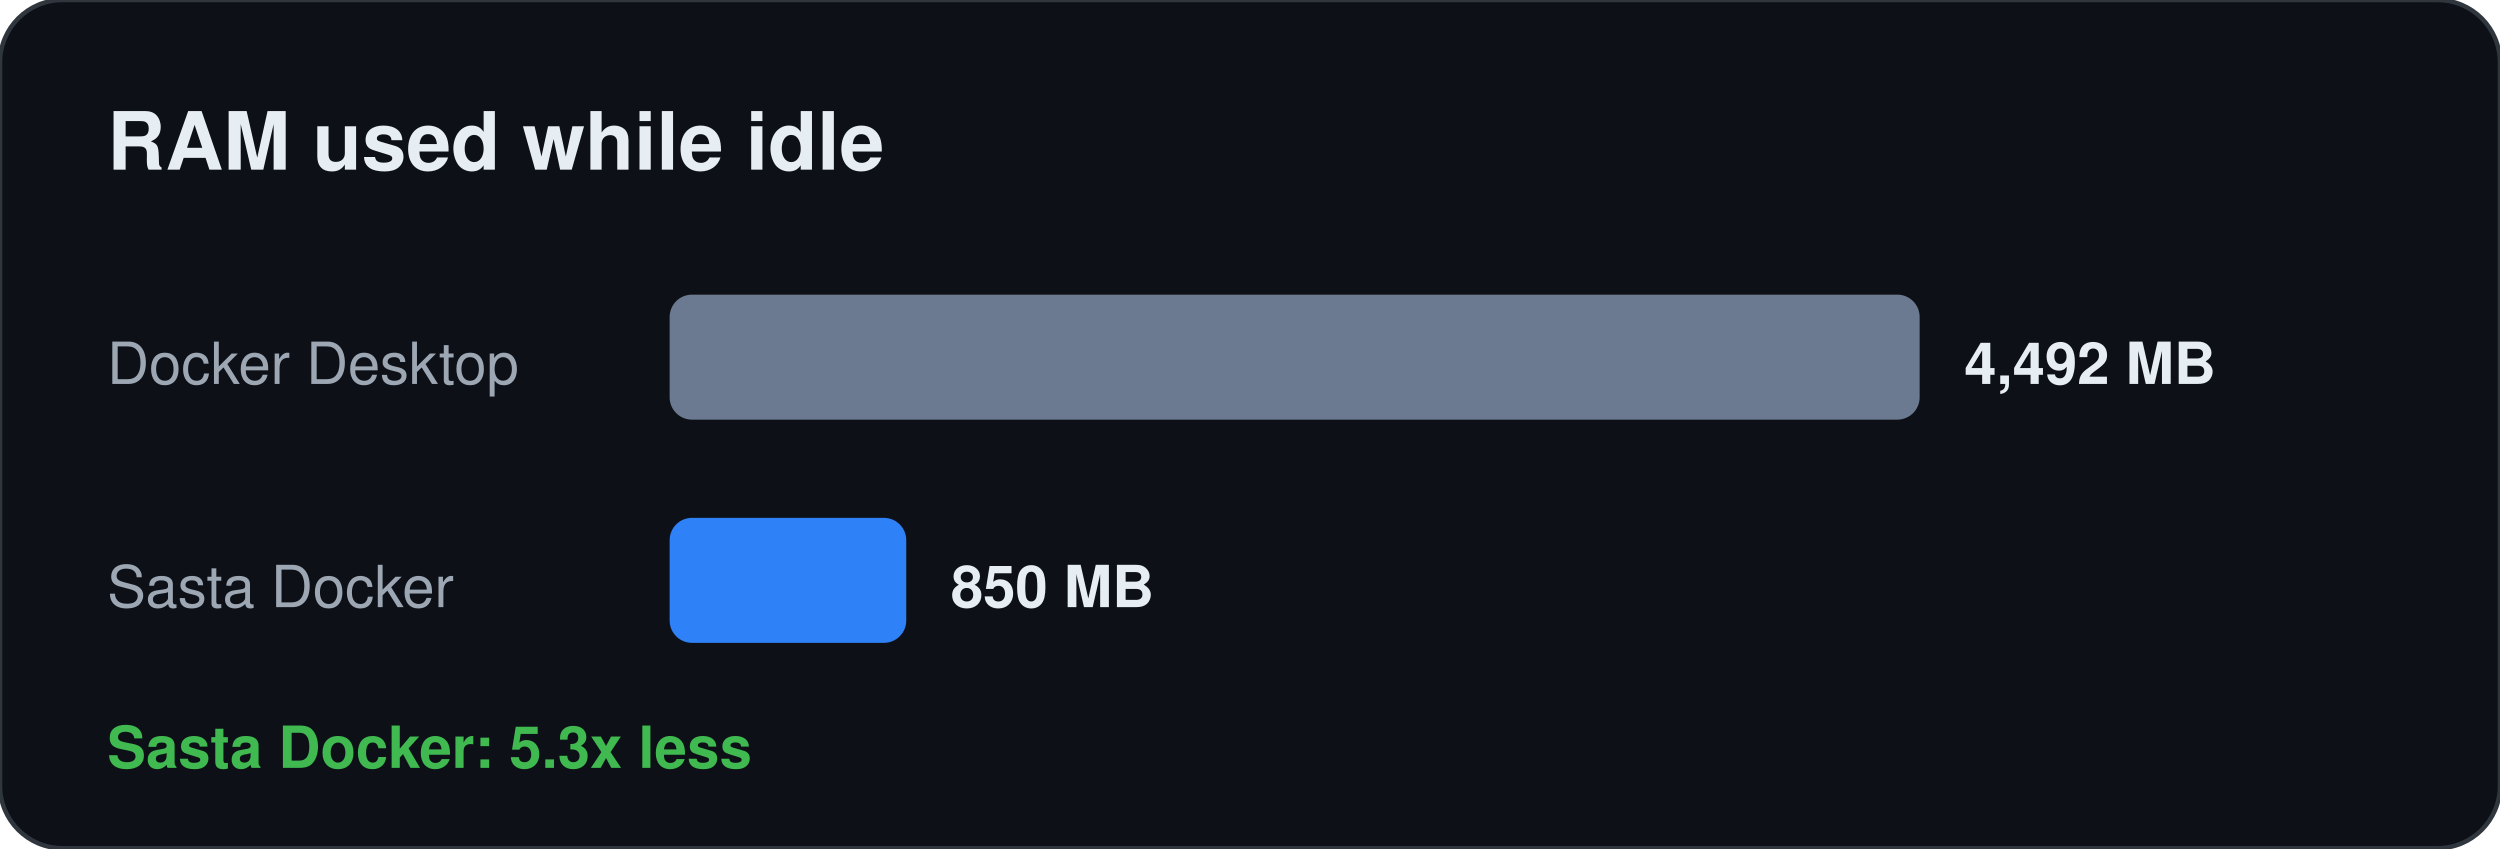
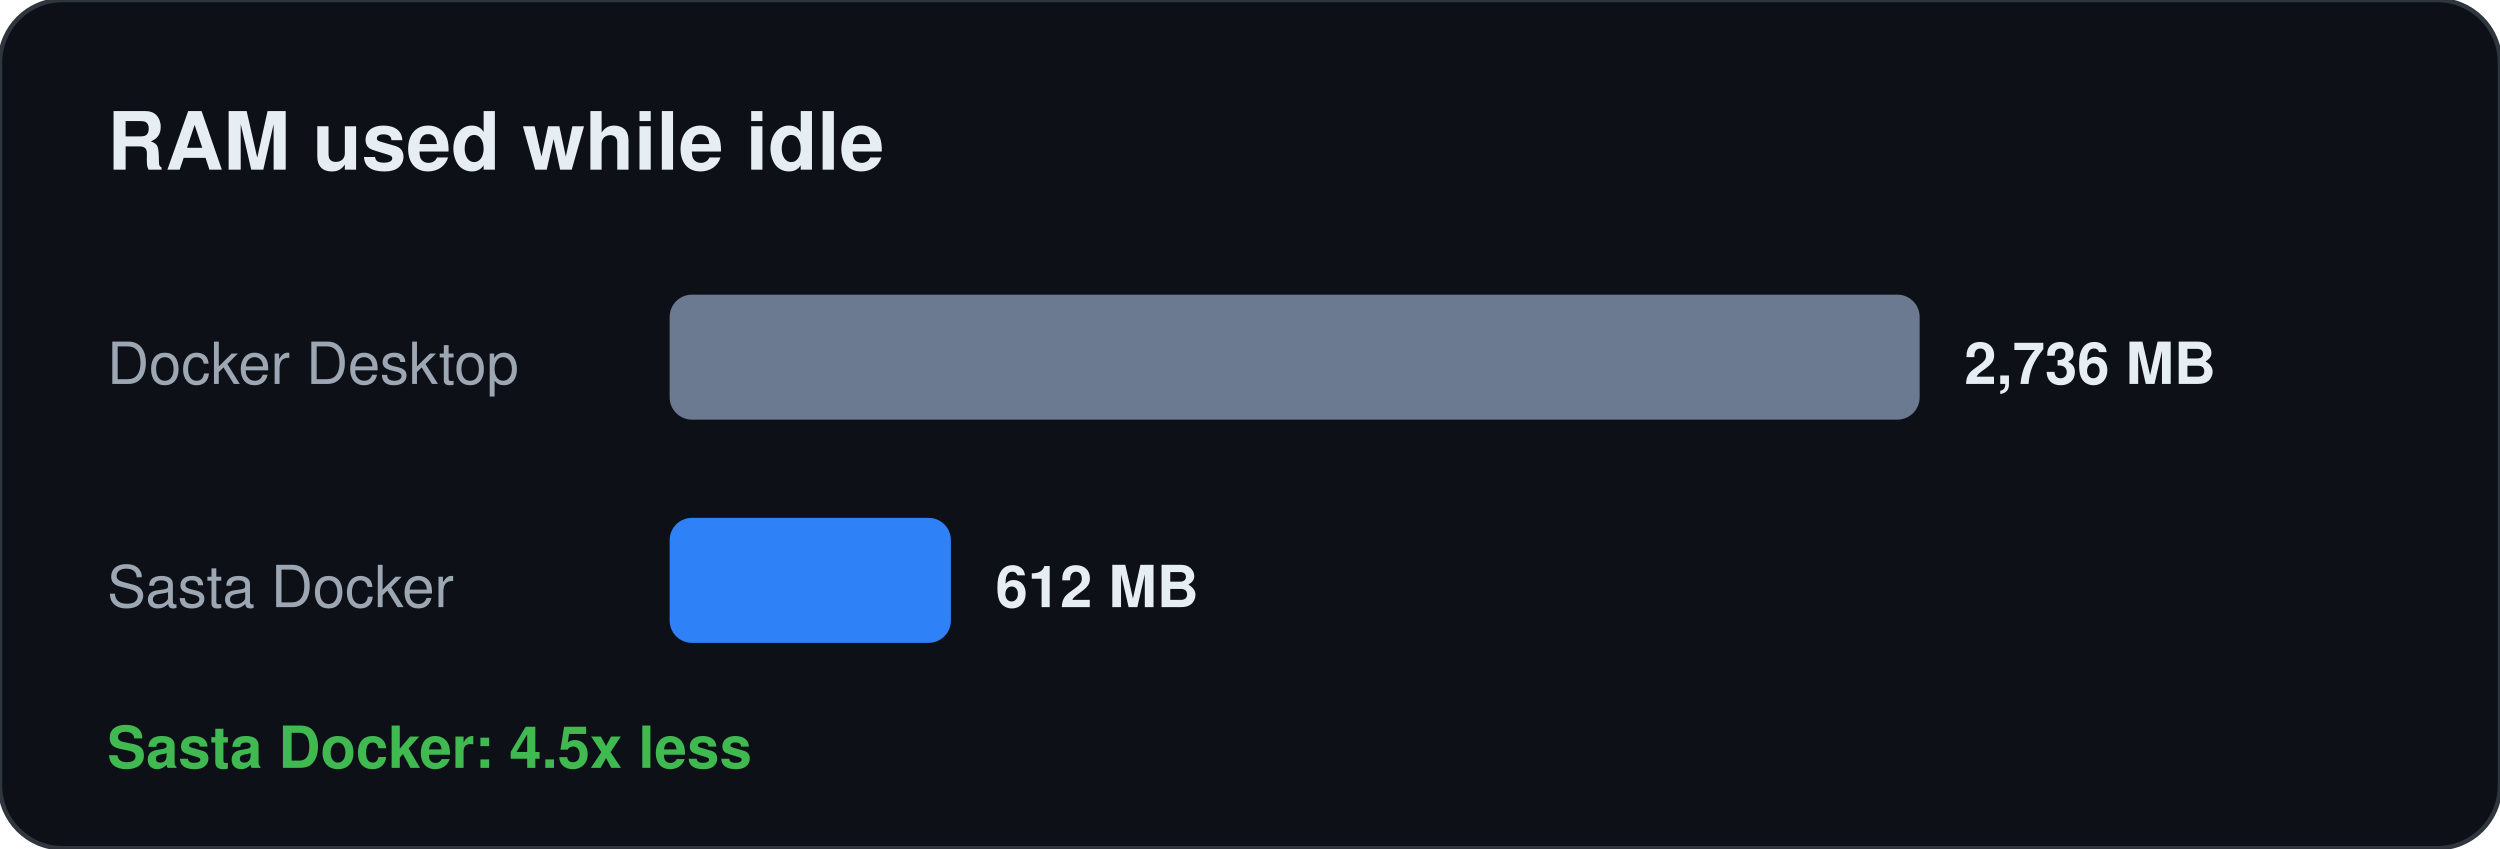
<svg xmlns="http://www.w3.org/2000/svg" width="560" height="190" viewBox="0 0 560 190" font-family="Segoe UI, Helvetica, Arial, sans-serif">
  <rect width="560" height="190" rx="14" fill="#0d1117" stroke="#30363d" />
  <text x="24" y="38" fill="#e6edf3" font-size="18" font-weight="600">RAM used while idle</text>
  <text x="24" y="86" fill="#9da7b3" font-size="13">Docker Desktop</text>
  <rect x="150" y="66" width="280" height="28" rx="5" fill="#6b7a90" />
-   <text x="440" y="86" fill="#e6edf3" font-size="13" font-weight="600">4,492 MB</text>
+   <text x="440" y="86" fill="#e6edf3" font-size="13" font-weight="600">2,736 MB</text>
  <text x="24" y="136" fill="#9da7b3" font-size="13">Sasta Docker</text>
-   <rect x="150" y="116" width="53" height="28" rx="5" fill="#2f81f7" />
-   <text x="213" y="136" fill="#e6edf3" font-size="13" font-weight="600">850 MB</text>
-   <text x="24" y="172" fill="#3fb950" font-size="13" font-weight="600">Sasta Docker: 5.3x less</text>
+   <rect x="150" y="116" width="63" height="28" rx="5" fill="#2f81f7" />
+   <text x="223" y="136" fill="#e6edf3" font-size="13" font-weight="600">612 MB</text>
+   <text x="24" y="172" fill="#3fb950" font-size="13" font-weight="600">Sasta Docker: 4.5x less</text>
</svg>
